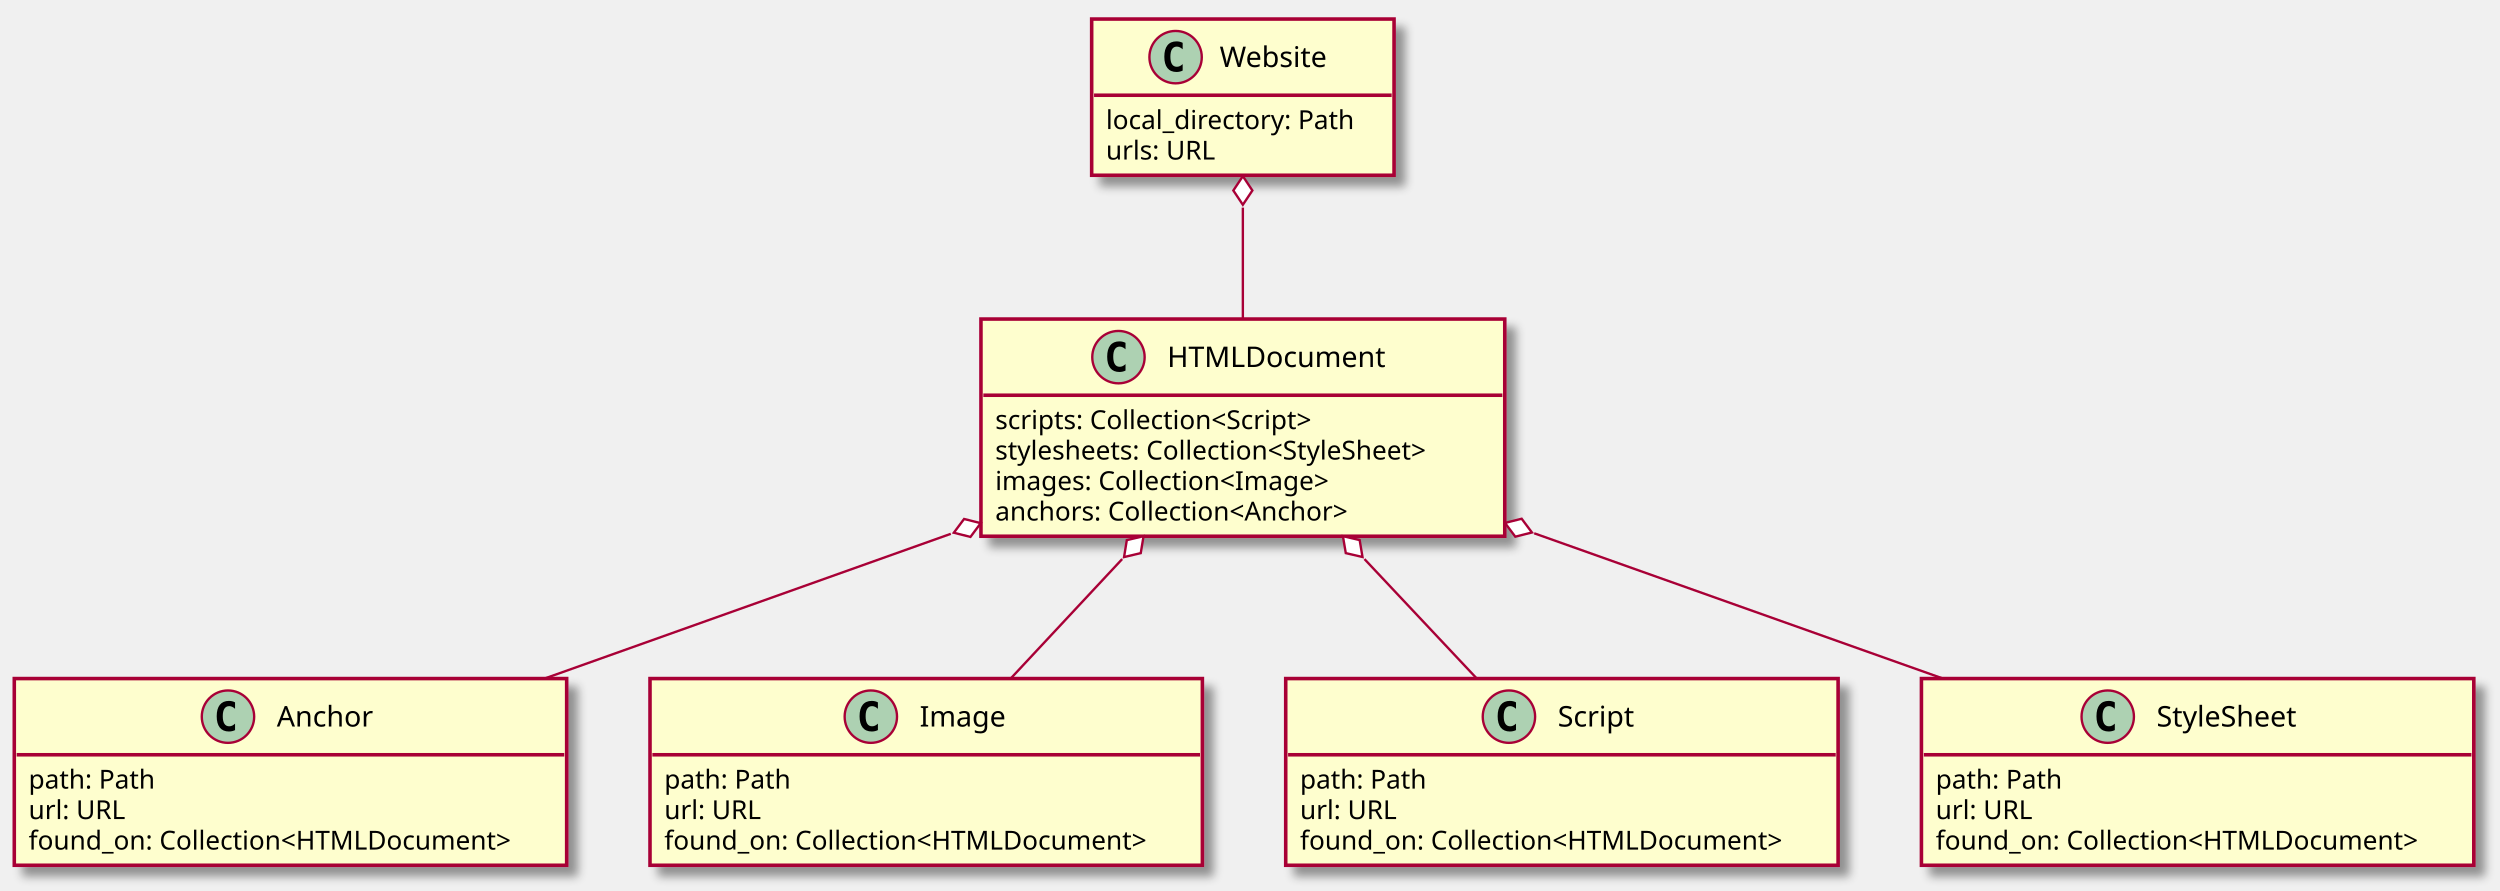
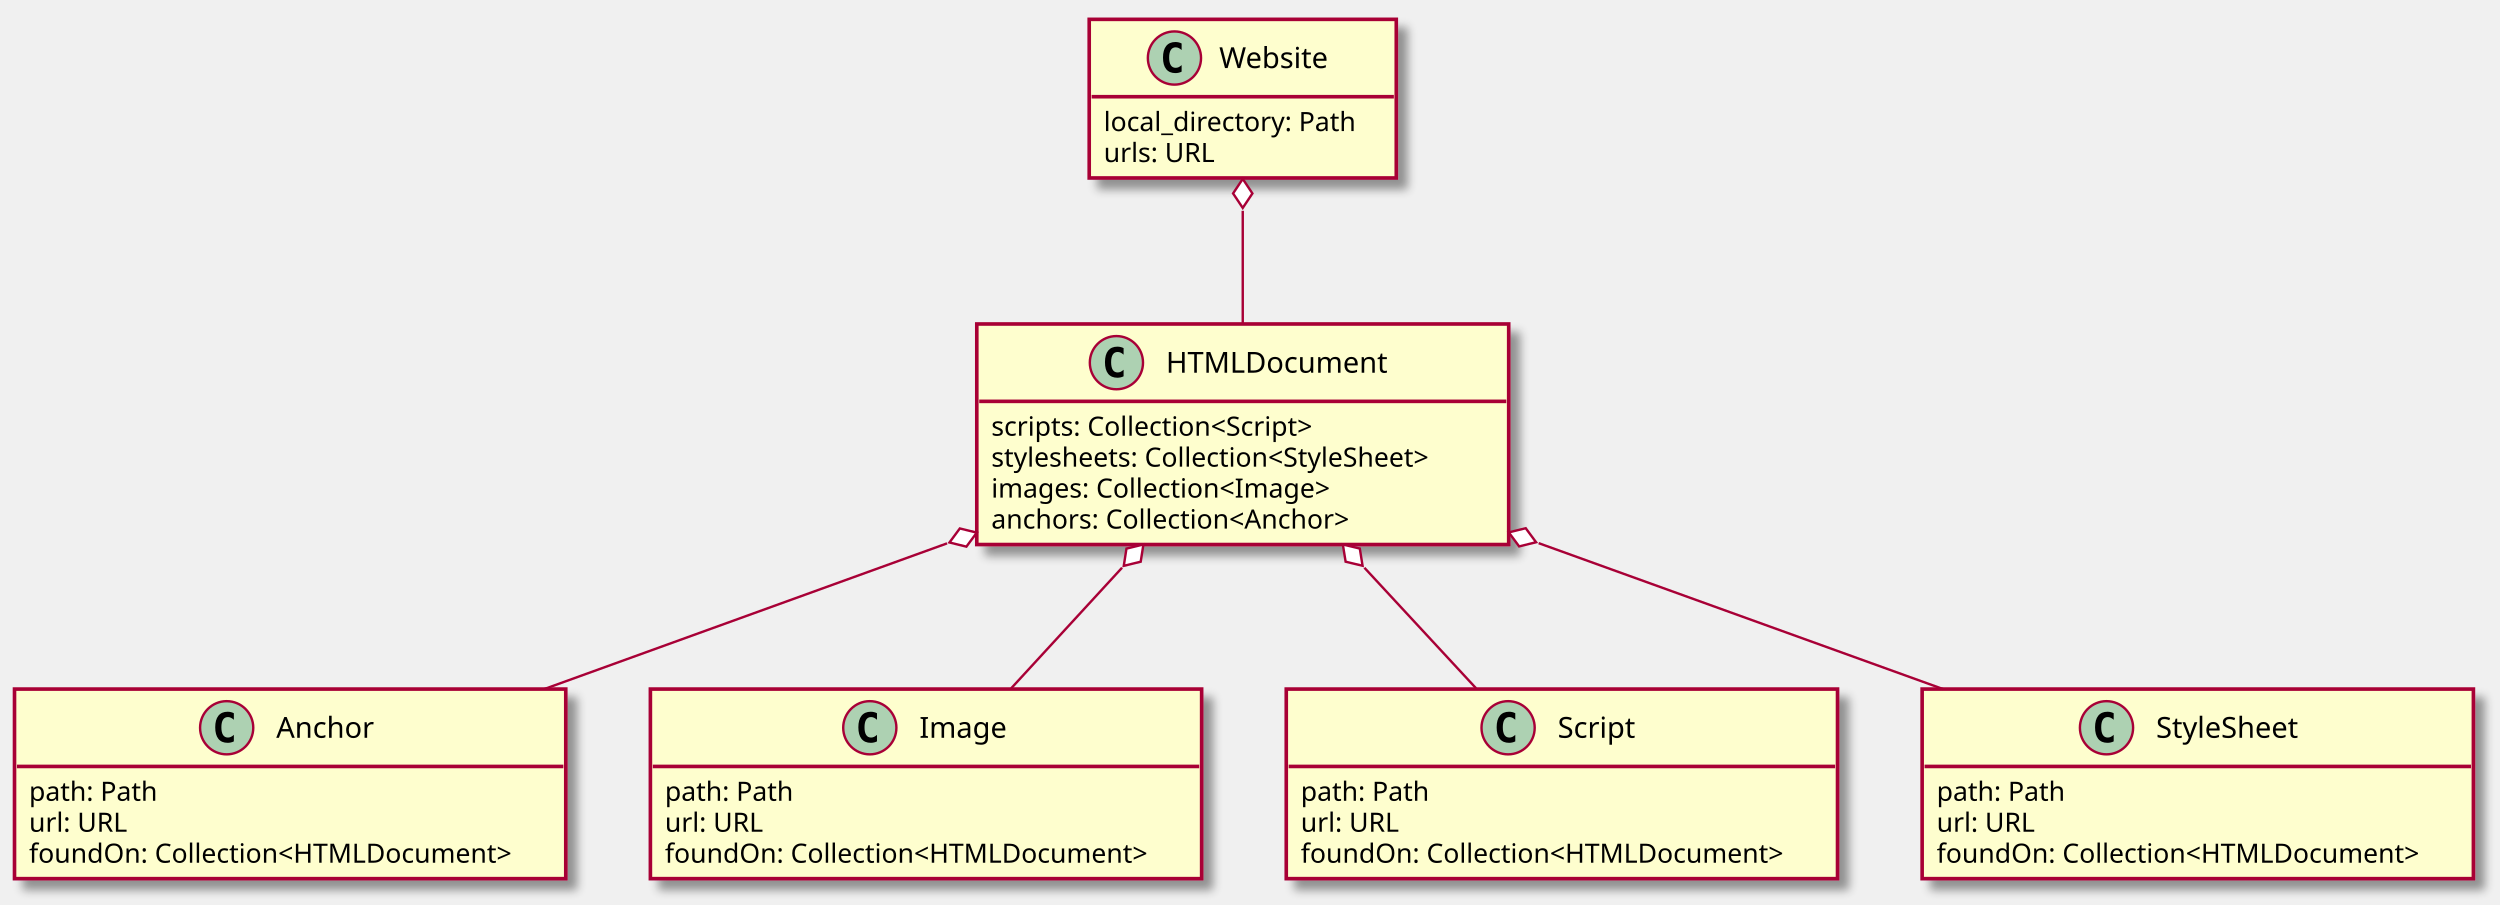
- <svg xmlns="http://www.w3.org/2000/svg" contentScriptType="application/ecmascript" contentStyleType="text/css" height="374px" preserveAspectRatio="none" style="width:1050px;height:374px;" version="1.1" viewBox="0 0 1050 374" width="1050px" zoomAndPan="magnify">
+ <svg xmlns="http://www.w3.org/2000/svg" contentScriptType="application/ecmascript" contentStyleType="text/css" height="374px" preserveAspectRatio="none" style="width:1034px;height:374px;" version="1.1" viewBox="0 0 1034 374" width="1034px" zoomAndPan="magnify">
  <defs>
-     <filter height="300%" id="fz352g5uo53px" width="300%" x="-1" y="-1">
+     <filter height="300%" id="fbqevqixd48jx" width="300%" x="-1" y="-1">
      <feGaussianBlur result="blurOut" stdDeviation="2.0" />
      <feColorMatrix in="blurOut" result="blurOut2" type="matrix" values="0 0 0 0 0 0 0 0 0 0 0 0 0 0 0 0 0 0 .4 0" />
      <feOffset dx="4.0" dy="4.0" in="blurOut2" result="blurOut3" />
      <feBlend in="SourceGraphic" in2="blurOut3" mode="normal" />
    </filter>
  </defs>
  <g>
-     <rect fill="#FEFECE" filter="url(#fz352g5uo53px)" height="65.609" id="Website" style="stroke: #A80036; stroke-width: 1.5;" width="127" x="458.5" y="8" />
-     <ellipse cx="493.75" cy="24" fill="#ADD1B2" rx="11" ry="11" style="stroke: #A80036; stroke-width: 1.0;" />
-     <path d="M496.719,29.641 Q496.141,29.938 495.5,30.078 Q494.859,30.234 494.156,30.234 Q491.656,30.234 490.328,28.594 Q489.016,26.938 489.016,23.812 Q489.016,20.688 490.328,19.031 Q491.656,17.375 494.156,17.375 Q494.859,17.375 495.5,17.531 Q496.156,17.688 496.719,17.984 L496.719,20.703 Q496.094,20.125 495.5,19.859 Q494.906,19.578 494.281,19.578 Q492.938,19.578 492.25,20.656 Q491.562,21.719 491.562,23.812 Q491.562,25.906 492.25,26.984 Q492.938,28.047 494.281,28.047 Q494.906,28.047 495.5,27.781 Q496.094,27.5 496.719,26.922 L496.719,29.641 Z " />
-     <text fill="#000000" font-family="sans-serif" font-size="12" lengthAdjust="spacingAndGlyphs" textLength="50" x="512.25" y="28.154">Website</text>
-     <line style="stroke: #A80036; stroke-width: 1.5;" x1="459.5" x2="584.5" y1="40" y2="40" />
-     <text fill="#000000" font-family="sans-serif" font-size="11" lengthAdjust="spacingAndGlyphs" textLength="115" x="464.5" y="54.21">local_directory: Path</text>
-     <text fill="#000000" font-family="sans-serif" font-size="11" lengthAdjust="spacingAndGlyphs" textLength="51" x="464.5" y="67.015">urls: URL</text>
-     <rect fill="#FEFECE" filter="url(#fz352g5uo53px)" height="91.219" id="HTMLDocument" style="stroke: #A80036; stroke-width: 1.5;" width="220" x="412" y="134" />
-     <ellipse cx="469.75" cy="150" fill="#ADD1B2" rx="11" ry="11" style="stroke: #A80036; stroke-width: 1.0;" />
-     <path d="M472.719,155.641 Q472.141,155.938 471.5,156.078 Q470.859,156.234 470.156,156.234 Q467.656,156.234 466.328,154.594 Q465.016,152.938 465.016,149.812 Q465.016,146.688 466.328,145.031 Q467.656,143.375 470.156,143.375 Q470.859,143.375 471.5,143.531 Q472.156,143.688 472.719,143.984 L472.719,146.703 Q472.094,146.125 471.5,145.859 Q470.906,145.578 470.281,145.578 Q468.938,145.578 468.25,146.656 Q467.562,147.719 467.562,149.812 Q467.562,151.906 468.25,152.984 Q468.938,154.047 470.281,154.047 Q470.906,154.047 471.5,153.781 Q472.094,153.5 472.719,152.922 L472.719,155.641 Z " />
-     <text fill="#000000" font-family="sans-serif" font-size="12" lengthAdjust="spacingAndGlyphs" textLength="96" x="490.25" y="154.154">HTMLDocument</text>
-     <line style="stroke: #A80036; stroke-width: 1.5;" x1="413" x2="631" y1="166" y2="166" />
-     <text fill="#000000" font-family="sans-serif" font-size="11" lengthAdjust="spacingAndGlyphs" textLength="153" x="418" y="180.21">scripts: Collection&lt;Script&gt;</text>
-     <text fill="#000000" font-family="sans-serif" font-size="11" lengthAdjust="spacingAndGlyphs" textLength="208" x="418" y="193.015">stylesheets: Collection&lt;StyleSheet&gt;</text>
-     <text fill="#000000" font-family="sans-serif" font-size="11" lengthAdjust="spacingAndGlyphs" textLength="158" x="418" y="205.82">images: Collection&lt;Image&gt;</text>
-     <text fill="#000000" font-family="sans-serif" font-size="11" lengthAdjust="spacingAndGlyphs" textLength="166" x="418" y="218.625">anchors: Collection&lt;Anchor&gt;</text>
-     <rect fill="#FEFECE" filter="url(#fz352g5uo53px)" height="78.414" id="Anchor" style="stroke: #A80036; stroke-width: 1.5;" width="232" x="6" y="285" />
-     <ellipse cx="95.75" cy="301" fill="#ADD1B2" rx="11" ry="11" style="stroke: #A80036; stroke-width: 1.0;" />
-     <path d="M98.719,306.641 Q98.141,306.938 97.5,307.078 Q96.859,307.234 96.156,307.234 Q93.656,307.234 92.328,305.594 Q91.016,303.938 91.016,300.812 Q91.016,297.688 92.328,296.031 Q93.656,294.375 96.156,294.375 Q96.859,294.375 97.5,294.531 Q98.156,294.688 98.719,294.984 L98.719,297.703 Q98.094,297.125 97.5,296.859 Q96.906,296.578 96.281,296.578 Q94.938,296.578 94.25,297.656 Q93.562,298.719 93.562,300.812 Q93.562,302.906 94.25,303.984 Q94.938,305.047 96.281,305.047 Q96.906,305.047 97.5,304.781 Q98.094,304.5 98.719,303.922 L98.719,306.641 Z " />
-     <text fill="#000000" font-family="sans-serif" font-size="12" lengthAdjust="spacingAndGlyphs" textLength="44" x="116.25" y="305.154">Anchor</text>
-     <line style="stroke: #A80036; stroke-width: 1.5;" x1="7" x2="237" y1="317" y2="317" />
+     <rect fill="#FEFECE" filter="url(#fbqevqixd48jx)" height="65.609" id="Website" style="stroke: #A80036; stroke-width: 1.5;" width="127" x="450.5" y="8" />
+     <ellipse cx="485.75" cy="24" fill="#ADD1B2" rx="11" ry="11" style="stroke: #A80036; stroke-width: 1.0;" />
+     <path d="M488.719,29.641 Q488.141,29.938 487.5,30.078 Q486.859,30.234 486.156,30.234 Q483.656,30.234 482.328,28.594 Q481.016,26.938 481.016,23.812 Q481.016,20.688 482.328,19.031 Q483.656,17.375 486.156,17.375 Q486.859,17.375 487.5,17.531 Q488.156,17.688 488.719,17.984 L488.719,20.703 Q488.094,20.125 487.5,19.859 Q486.906,19.578 486.281,19.578 Q484.938,19.578 484.25,20.656 Q483.562,21.719 483.562,23.812 Q483.562,25.906 484.25,26.984 Q484.938,28.047 486.281,28.047 Q486.906,28.047 487.5,27.781 Q488.094,27.5 488.719,26.922 L488.719,29.641 Z " />
+     <text fill="#000000" font-family="sans-serif" font-size="12" lengthAdjust="spacingAndGlyphs" textLength="50" x="504.25" y="28.154">Website</text>
+     <line style="stroke: #A80036; stroke-width: 1.5;" x1="451.5" x2="576.5" y1="40" y2="40" />
+     <text fill="#000000" font-family="sans-serif" font-size="11" lengthAdjust="spacingAndGlyphs" textLength="115" x="456.5" y="54.21">local_directory: Path</text>
+     <text fill="#000000" font-family="sans-serif" font-size="11" lengthAdjust="spacingAndGlyphs" textLength="51" x="456.5" y="67.015">urls: URL</text>
+     <rect fill="#FEFECE" filter="url(#fbqevqixd48jx)" height="91.219" id="HTMLDocument" style="stroke: #A80036; stroke-width: 1.5;" width="220" x="404" y="134" />
+     <ellipse cx="461.75" cy="150" fill="#ADD1B2" rx="11" ry="11" style="stroke: #A80036; stroke-width: 1.0;" />
+     <path d="M464.719,155.641 Q464.141,155.938 463.5,156.078 Q462.859,156.234 462.156,156.234 Q459.656,156.234 458.328,154.594 Q457.016,152.938 457.016,149.812 Q457.016,146.688 458.328,145.031 Q459.656,143.375 462.156,143.375 Q462.859,143.375 463.5,143.531 Q464.156,143.688 464.719,143.984 L464.719,146.703 Q464.094,146.125 463.5,145.859 Q462.906,145.578 462.281,145.578 Q460.938,145.578 460.25,146.656 Q459.562,147.719 459.562,149.812 Q459.562,151.906 460.25,152.984 Q460.938,154.047 462.281,154.047 Q462.906,154.047 463.5,153.781 Q464.094,153.5 464.719,152.922 L464.719,155.641 Z " />
+     <text fill="#000000" font-family="sans-serif" font-size="12" lengthAdjust="spacingAndGlyphs" textLength="96" x="482.25" y="154.154">HTMLDocument</text>
+     <line style="stroke: #A80036; stroke-width: 1.5;" x1="405" x2="623" y1="166" y2="166" />
+     <text fill="#000000" font-family="sans-serif" font-size="11" lengthAdjust="spacingAndGlyphs" textLength="153" x="410" y="180.21">scripts: Collection&lt;Script&gt;</text>
+     <text fill="#000000" font-family="sans-serif" font-size="11" lengthAdjust="spacingAndGlyphs" textLength="208" x="410" y="193.015">stylesheets: Collection&lt;StyleSheet&gt;</text>
+     <text fill="#000000" font-family="sans-serif" font-size="11" lengthAdjust="spacingAndGlyphs" textLength="158" x="410" y="205.82">images: Collection&lt;Image&gt;</text>
+     <text fill="#000000" font-family="sans-serif" font-size="11" lengthAdjust="spacingAndGlyphs" textLength="166" x="410" y="218.625">anchors: Collection&lt;Anchor&gt;</text>
+     <rect fill="#FEFECE" filter="url(#fbqevqixd48jx)" height="78.414" id="Anchor" style="stroke: #A80036; stroke-width: 1.5;" width="228" x="6" y="285" />
+     <ellipse cx="93.75" cy="301" fill="#ADD1B2" rx="11" ry="11" style="stroke: #A80036; stroke-width: 1.0;" />
+     <path d="M96.719,306.641 Q96.141,306.938 95.5,307.078 Q94.859,307.234 94.156,307.234 Q91.656,307.234 90.328,305.594 Q89.016,303.938 89.016,300.812 Q89.016,297.688 90.328,296.031 Q91.656,294.375 94.156,294.375 Q94.859,294.375 95.5,294.531 Q96.156,294.688 96.719,294.984 L96.719,297.703 Q96.094,297.125 95.5,296.859 Q94.906,296.578 94.281,296.578 Q92.938,296.578 92.25,297.656 Q91.562,298.719 91.562,300.812 Q91.562,302.906 92.25,303.984 Q92.938,305.047 94.281,305.047 Q94.906,305.047 95.5,304.781 Q96.094,304.5 96.719,303.922 L96.719,306.641 Z " />
+     <text fill="#000000" font-family="sans-serif" font-size="12" lengthAdjust="spacingAndGlyphs" textLength="44" x="114.25" y="305.154">Anchor</text>
+     <line style="stroke: #A80036; stroke-width: 1.5;" x1="7" x2="233" y1="317" y2="317" />
    <text fill="#000000" font-family="sans-serif" font-size="11" lengthAdjust="spacingAndGlyphs" textLength="58" x="12" y="331.21">path: Path</text>
    <text fill="#000000" font-family="sans-serif" font-size="11" lengthAdjust="spacingAndGlyphs" textLength="44" x="12" y="344.015">url: URL</text>
-     <text fill="#000000" font-family="sans-serif" font-size="11" lengthAdjust="spacingAndGlyphs" textLength="220" x="12" y="356.82">found_on: Collection&lt;HTMLDocument&gt;</text>
-     <rect fill="#FEFECE" filter="url(#fz352g5uo53px)" height="78.414" id="Image" style="stroke: #A80036; stroke-width: 1.5;" width="232" x="273" y="285" />
-     <ellipse cx="365.75" cy="301" fill="#ADD1B2" rx="11" ry="11" style="stroke: #A80036; stroke-width: 1.0;" />
-     <path d="M368.719,306.641 Q368.141,306.938 367.5,307.078 Q366.859,307.234 366.156,307.234 Q363.656,307.234 362.328,305.594 Q361.016,303.938 361.016,300.812 Q361.016,297.688 362.328,296.031 Q363.656,294.375 366.156,294.375 Q366.859,294.375 367.5,294.531 Q368.156,294.688 368.719,294.984 L368.719,297.703 Q368.094,297.125 367.5,296.859 Q366.906,296.578 366.281,296.578 Q364.938,296.578 364.25,297.656 Q363.562,298.719 363.562,300.812 Q363.562,302.906 364.25,303.984 Q364.938,305.047 366.281,305.047 Q366.906,305.047 367.5,304.781 Q368.094,304.5 368.719,303.922 L368.719,306.641 Z " />
-     <text fill="#000000" font-family="sans-serif" font-size="12" lengthAdjust="spacingAndGlyphs" textLength="38" x="386.25" y="305.154">Image</text>
-     <line style="stroke: #A80036; stroke-width: 1.5;" x1="274" x2="504" y1="317" y2="317" />
-     <text fill="#000000" font-family="sans-serif" font-size="11" lengthAdjust="spacingAndGlyphs" textLength="58" x="279" y="331.21">path: Path</text>
-     <text fill="#000000" font-family="sans-serif" font-size="11" lengthAdjust="spacingAndGlyphs" textLength="44" x="279" y="344.015">url: URL</text>
-     <text fill="#000000" font-family="sans-serif" font-size="11" lengthAdjust="spacingAndGlyphs" textLength="220" x="279" y="356.82">found_on: Collection&lt;HTMLDocument&gt;</text>
-     <rect fill="#FEFECE" filter="url(#fz352g5uo53px)" height="78.414" id="Script" style="stroke: #A80036; stroke-width: 1.5;" width="232" x="540" y="285" />
-     <ellipse cx="633.75" cy="301" fill="#ADD1B2" rx="11" ry="11" style="stroke: #A80036; stroke-width: 1.0;" />
-     <path d="M636.719,306.641 Q636.141,306.938 635.5,307.078 Q634.859,307.234 634.156,307.234 Q631.656,307.234 630.328,305.594 Q629.016,303.938 629.016,300.812 Q629.016,297.688 630.328,296.031 Q631.656,294.375 634.156,294.375 Q634.859,294.375 635.5,294.531 Q636.156,294.688 636.719,294.984 L636.719,297.703 Q636.094,297.125 635.5,296.859 Q634.906,296.578 634.281,296.578 Q632.938,296.578 632.25,297.656 Q631.562,298.719 631.562,300.812 Q631.562,302.906 632.25,303.984 Q632.938,305.047 634.281,305.047 Q634.906,305.047 635.5,304.781 Q636.094,304.5 636.719,303.922 L636.719,306.641 Z " />
-     <text fill="#000000" font-family="sans-serif" font-size="12" lengthAdjust="spacingAndGlyphs" textLength="36" x="654.25" y="305.154">Script</text>
-     <line style="stroke: #A80036; stroke-width: 1.5;" x1="541" x2="771" y1="317" y2="317" />
-     <text fill="#000000" font-family="sans-serif" font-size="11" lengthAdjust="spacingAndGlyphs" textLength="58" x="546" y="331.21">path: Path</text>
-     <text fill="#000000" font-family="sans-serif" font-size="11" lengthAdjust="spacingAndGlyphs" textLength="44" x="546" y="344.015">url: URL</text>
-     <text fill="#000000" font-family="sans-serif" font-size="11" lengthAdjust="spacingAndGlyphs" textLength="220" x="546" y="356.82">found_on: Collection&lt;HTMLDocument&gt;</text>
-     <rect fill="#FEFECE" filter="url(#fz352g5uo53px)" height="78.414" id="StyleSheet" style="stroke: #A80036; stroke-width: 1.5;" width="232" x="807" y="285" />
-     <ellipse cx="885.25" cy="301" fill="#ADD1B2" rx="11" ry="11" style="stroke: #A80036; stroke-width: 1.0;" />
-     <path d="M888.219,306.641 Q887.641,306.938 887,307.078 Q886.359,307.234 885.656,307.234 Q883.156,307.234 881.828,305.594 Q880.516,303.938 880.516,300.812 Q880.516,297.688 881.828,296.031 Q883.156,294.375 885.656,294.375 Q886.359,294.375 887,294.531 Q887.656,294.688 888.219,294.984 L888.219,297.703 Q887.594,297.125 887,296.859 Q886.406,296.578 885.781,296.578 Q884.438,296.578 883.75,297.656 Q883.062,298.719 883.062,300.812 Q883.062,302.906 883.75,303.984 Q884.438,305.047 885.781,305.047 Q886.406,305.047 887,304.781 Q887.594,304.5 888.219,303.922 L888.219,306.641 Z " />
-     <text fill="#000000" font-family="sans-serif" font-size="12" lengthAdjust="spacingAndGlyphs" textLength="67" x="905.75" y="305.154">StyleSheet</text>
-     <line style="stroke: #A80036; stroke-width: 1.5;" x1="808" x2="1038" y1="317" y2="317" />
-     <text fill="#000000" font-family="sans-serif" font-size="11" lengthAdjust="spacingAndGlyphs" textLength="58" x="813" y="331.21">path: Path</text>
-     <text fill="#000000" font-family="sans-serif" font-size="11" lengthAdjust="spacingAndGlyphs" textLength="44" x="813" y="344.015">url: URL</text>
-     <text fill="#000000" font-family="sans-serif" font-size="11" lengthAdjust="spacingAndGlyphs" textLength="220" x="813" y="356.82">found_on: Collection&lt;HTMLDocument&gt;</text>
-     <path d="M522,87.192 C522,102.173 522,118.834 522,133.78 " fill="none" id="Website&lt;-HTMLDocument" style="stroke: #A80036; stroke-width: 1.0;" />
-     <polygon fill="#FFFFFF" points="522,74.003,518,80.003,522,86.003,526,80.003,522,74.003" style="stroke: #A80036; stroke-width: 1.0;" />
-     <path d="M471.313,234.808 C455.791,251.438 439.05,269.375 424.744,284.703 " fill="none" id="HTMLDocument&lt;-Image" style="stroke: #A80036; stroke-width: 1.0;" />
-     <polygon fill="#FFFFFF" points="480.283,225.197,473.265,226.854,472.096,233.97,479.114,232.313,480.283,225.197" style="stroke: #A80036; stroke-width: 1.0;" />
-     <path d="M573.068,234.808 C588.706,251.438 605.574,269.375 619.987,284.703 " fill="none" id="HTMLDocument&lt;-Script" style="stroke: #A80036; stroke-width: 1.0;" />
-     <polygon fill="#FFFFFF" points="564.031,225.197,565.227,232.308,572.252,233.939,571.055,226.828,564.031,225.197" style="stroke: #A80036; stroke-width: 1.0;" />
-     <path d="M644.361,223.983 C699.114,243.44 763.083,266.172 815.911,284.945 " fill="none" id="HTMLDocument&lt;-StyleSheet" style="stroke: #A80036; stroke-width: 1.0;" />
-     <polygon fill="#FFFFFF" points="632.105,219.627,636.419,225.405,643.412,223.646,639.098,217.868,632.105,219.627" style="stroke: #A80036; stroke-width: 1.0;" />
-     <path d="M399.336,224.199 C344.808,243.625 281.213,266.28 228.686,284.993 " fill="none" id="HTMLDocument&lt;-Anchor" style="stroke: #A80036; stroke-width: 1.0;" />
-     <polygon fill="#FFFFFF" points="411.904,219.722,404.909,217.968,400.6,223.749,407.594,225.504,411.904,219.722" style="stroke: #A80036; stroke-width: 1.0;" />
+     <text fill="#000000" font-family="sans-serif" font-size="11" lengthAdjust="spacingAndGlyphs" textLength="216" x="12" y="356.82">foundOn: Collection&lt;HTMLDocument&gt;</text>
+     <rect fill="#FEFECE" filter="url(#fbqevqixd48jx)" height="78.414" id="Image" style="stroke: #A80036; stroke-width: 1.5;" width="228" x="269" y="285" />
+     <ellipse cx="359.75" cy="301" fill="#ADD1B2" rx="11" ry="11" style="stroke: #A80036; stroke-width: 1.0;" />
+     <path d="M362.719,306.641 Q362.141,306.938 361.5,307.078 Q360.859,307.234 360.156,307.234 Q357.656,307.234 356.328,305.594 Q355.016,303.938 355.016,300.812 Q355.016,297.688 356.328,296.031 Q357.656,294.375 360.156,294.375 Q360.859,294.375 361.5,294.531 Q362.156,294.688 362.719,294.984 L362.719,297.703 Q362.094,297.125 361.5,296.859 Q360.906,296.578 360.281,296.578 Q358.938,296.578 358.25,297.656 Q357.562,298.719 357.562,300.812 Q357.562,302.906 358.25,303.984 Q358.938,305.047 360.281,305.047 Q360.906,305.047 361.5,304.781 Q362.094,304.5 362.719,303.922 L362.719,306.641 Z " />
+     <text fill="#000000" font-family="sans-serif" font-size="12" lengthAdjust="spacingAndGlyphs" textLength="38" x="380.25" y="305.154">Image</text>
+     <line style="stroke: #A80036; stroke-width: 1.5;" x1="270" x2="496" y1="317" y2="317" />
+     <text fill="#000000" font-family="sans-serif" font-size="11" lengthAdjust="spacingAndGlyphs" textLength="58" x="275" y="331.21">path: Path</text>
+     <text fill="#000000" font-family="sans-serif" font-size="11" lengthAdjust="spacingAndGlyphs" textLength="44" x="275" y="344.015">url: URL</text>
+     <text fill="#000000" font-family="sans-serif" font-size="11" lengthAdjust="spacingAndGlyphs" textLength="216" x="275" y="356.82">foundOn: Collection&lt;HTMLDocument&gt;</text>
+     <rect fill="#FEFECE" filter="url(#fbqevqixd48jx)" height="78.414" id="Script" style="stroke: #A80036; stroke-width: 1.5;" width="228" x="532" y="285" />
+     <ellipse cx="623.75" cy="301" fill="#ADD1B2" rx="11" ry="11" style="stroke: #A80036; stroke-width: 1.0;" />
+     <path d="M626.719,306.641 Q626.141,306.938 625.5,307.078 Q624.859,307.234 624.156,307.234 Q621.656,307.234 620.328,305.594 Q619.016,303.938 619.016,300.812 Q619.016,297.688 620.328,296.031 Q621.656,294.375 624.156,294.375 Q624.859,294.375 625.5,294.531 Q626.156,294.688 626.719,294.984 L626.719,297.703 Q626.094,297.125 625.5,296.859 Q624.906,296.578 624.281,296.578 Q622.938,296.578 622.25,297.656 Q621.562,298.719 621.562,300.812 Q621.562,302.906 622.25,303.984 Q622.938,305.047 624.281,305.047 Q624.906,305.047 625.5,304.781 Q626.094,304.5 626.719,303.922 L626.719,306.641 Z " />
+     <text fill="#000000" font-family="sans-serif" font-size="12" lengthAdjust="spacingAndGlyphs" textLength="36" x="644.25" y="305.154">Script</text>
+     <line style="stroke: #A80036; stroke-width: 1.5;" x1="533" x2="759" y1="317" y2="317" />
+     <text fill="#000000" font-family="sans-serif" font-size="11" lengthAdjust="spacingAndGlyphs" textLength="58" x="538" y="331.21">path: Path</text>
+     <text fill="#000000" font-family="sans-serif" font-size="11" lengthAdjust="spacingAndGlyphs" textLength="44" x="538" y="344.015">url: URL</text>
+     <text fill="#000000" font-family="sans-serif" font-size="11" lengthAdjust="spacingAndGlyphs" textLength="216" x="538" y="356.82">foundOn: Collection&lt;HTMLDocument&gt;</text>
+     <rect fill="#FEFECE" filter="url(#fbqevqixd48jx)" height="78.414" id="StyleSheet" style="stroke: #A80036; stroke-width: 1.5;" width="228" x="795" y="285" />
+     <ellipse cx="871.25" cy="301" fill="#ADD1B2" rx="11" ry="11" style="stroke: #A80036; stroke-width: 1.0;" />
+     <path d="M874.219,306.641 Q873.641,306.938 873,307.078 Q872.359,307.234 871.656,307.234 Q869.156,307.234 867.828,305.594 Q866.516,303.938 866.516,300.812 Q866.516,297.688 867.828,296.031 Q869.156,294.375 871.656,294.375 Q872.359,294.375 873,294.531 Q873.656,294.688 874.219,294.984 L874.219,297.703 Q873.594,297.125 873,296.859 Q872.406,296.578 871.781,296.578 Q870.438,296.578 869.75,297.656 Q869.062,298.719 869.062,300.812 Q869.062,302.906 869.75,303.984 Q870.438,305.047 871.781,305.047 Q872.406,305.047 873,304.781 Q873.594,304.5 874.219,303.922 L874.219,306.641 Z " />
+     <text fill="#000000" font-family="sans-serif" font-size="12" lengthAdjust="spacingAndGlyphs" textLength="67" x="891.75" y="305.154">StyleSheet</text>
+     <line style="stroke: #A80036; stroke-width: 1.5;" x1="796" x2="1022" y1="317" y2="317" />
+     <text fill="#000000" font-family="sans-serif" font-size="11" lengthAdjust="spacingAndGlyphs" textLength="58" x="801" y="331.21">path: Path</text>
+     <text fill="#000000" font-family="sans-serif" font-size="11" lengthAdjust="spacingAndGlyphs" textLength="44" x="801" y="344.015">url: URL</text>
+     <text fill="#000000" font-family="sans-serif" font-size="11" lengthAdjust="spacingAndGlyphs" textLength="216" x="801" y="356.82">foundOn: Collection&lt;HTMLDocument&gt;</text>
+     <path d="M514,87.192 C514,102.173 514,118.834 514,133.78 " fill="none" id="Website&lt;-HTMLDocument" style="stroke: #A80036; stroke-width: 1.0;" />
+     <polygon fill="#FFFFFF" points="514,74.003,510,80.003,514,86.003,518,80.003,514,74.003" style="stroke: #A80036; stroke-width: 1.0;" />
+     <path d="M464.075,234.808 C448.787,251.438 432.297,269.375 418.207,284.703 " fill="none" id="HTMLDocument&lt;-Image" style="stroke: #A80036; stroke-width: 1.0;" />
+     <polygon fill="#FFFFFF" points="472.91,225.197,465.905,226.907,464.789,234.031,471.794,232.321,472.91,225.197" style="stroke: #A80036; stroke-width: 1.0;" />
+     <path d="M564.306,234.808 C579.711,251.438 596.326,269.375 610.525,284.703 " fill="none" id="HTMLDocument&lt;-Script" style="stroke: #A80036; stroke-width: 1.0;" />
+     <polygon fill="#FFFFFF" points="555.403,225.197,556.546,232.317,563.558,234,562.415,226.881,555.403,225.197" style="stroke: #A80036; stroke-width: 1.0;" />
+     <path d="M636.38,224.65 C689.945,243.974 752.174,266.423 803.642,284.991 " fill="none" id="HTMLDocument&lt;-StyleSheet" style="stroke: #A80036; stroke-width: 1.0;" />
+     <polygon fill="#FFFFFF" points="624.03,220.194,628.317,225.993,635.318,224.266,631.031,218.467,624.03,220.194" style="stroke: #A80036; stroke-width: 1.0;" />
+     <path d="M391.695,224.735 C338.389,244.014 276.518,266.391 225.294,284.918 " fill="none" id="HTMLDocument&lt;-Anchor" style="stroke: #A80036; stroke-width: 1.0;" />
+     <polygon fill="#FFFFFF" points="403.987,220.289,396.984,218.568,392.702,224.37,399.705,226.091,403.987,220.289" style="stroke: #A80036; stroke-width: 1.0;" />
  </g>
</svg>
